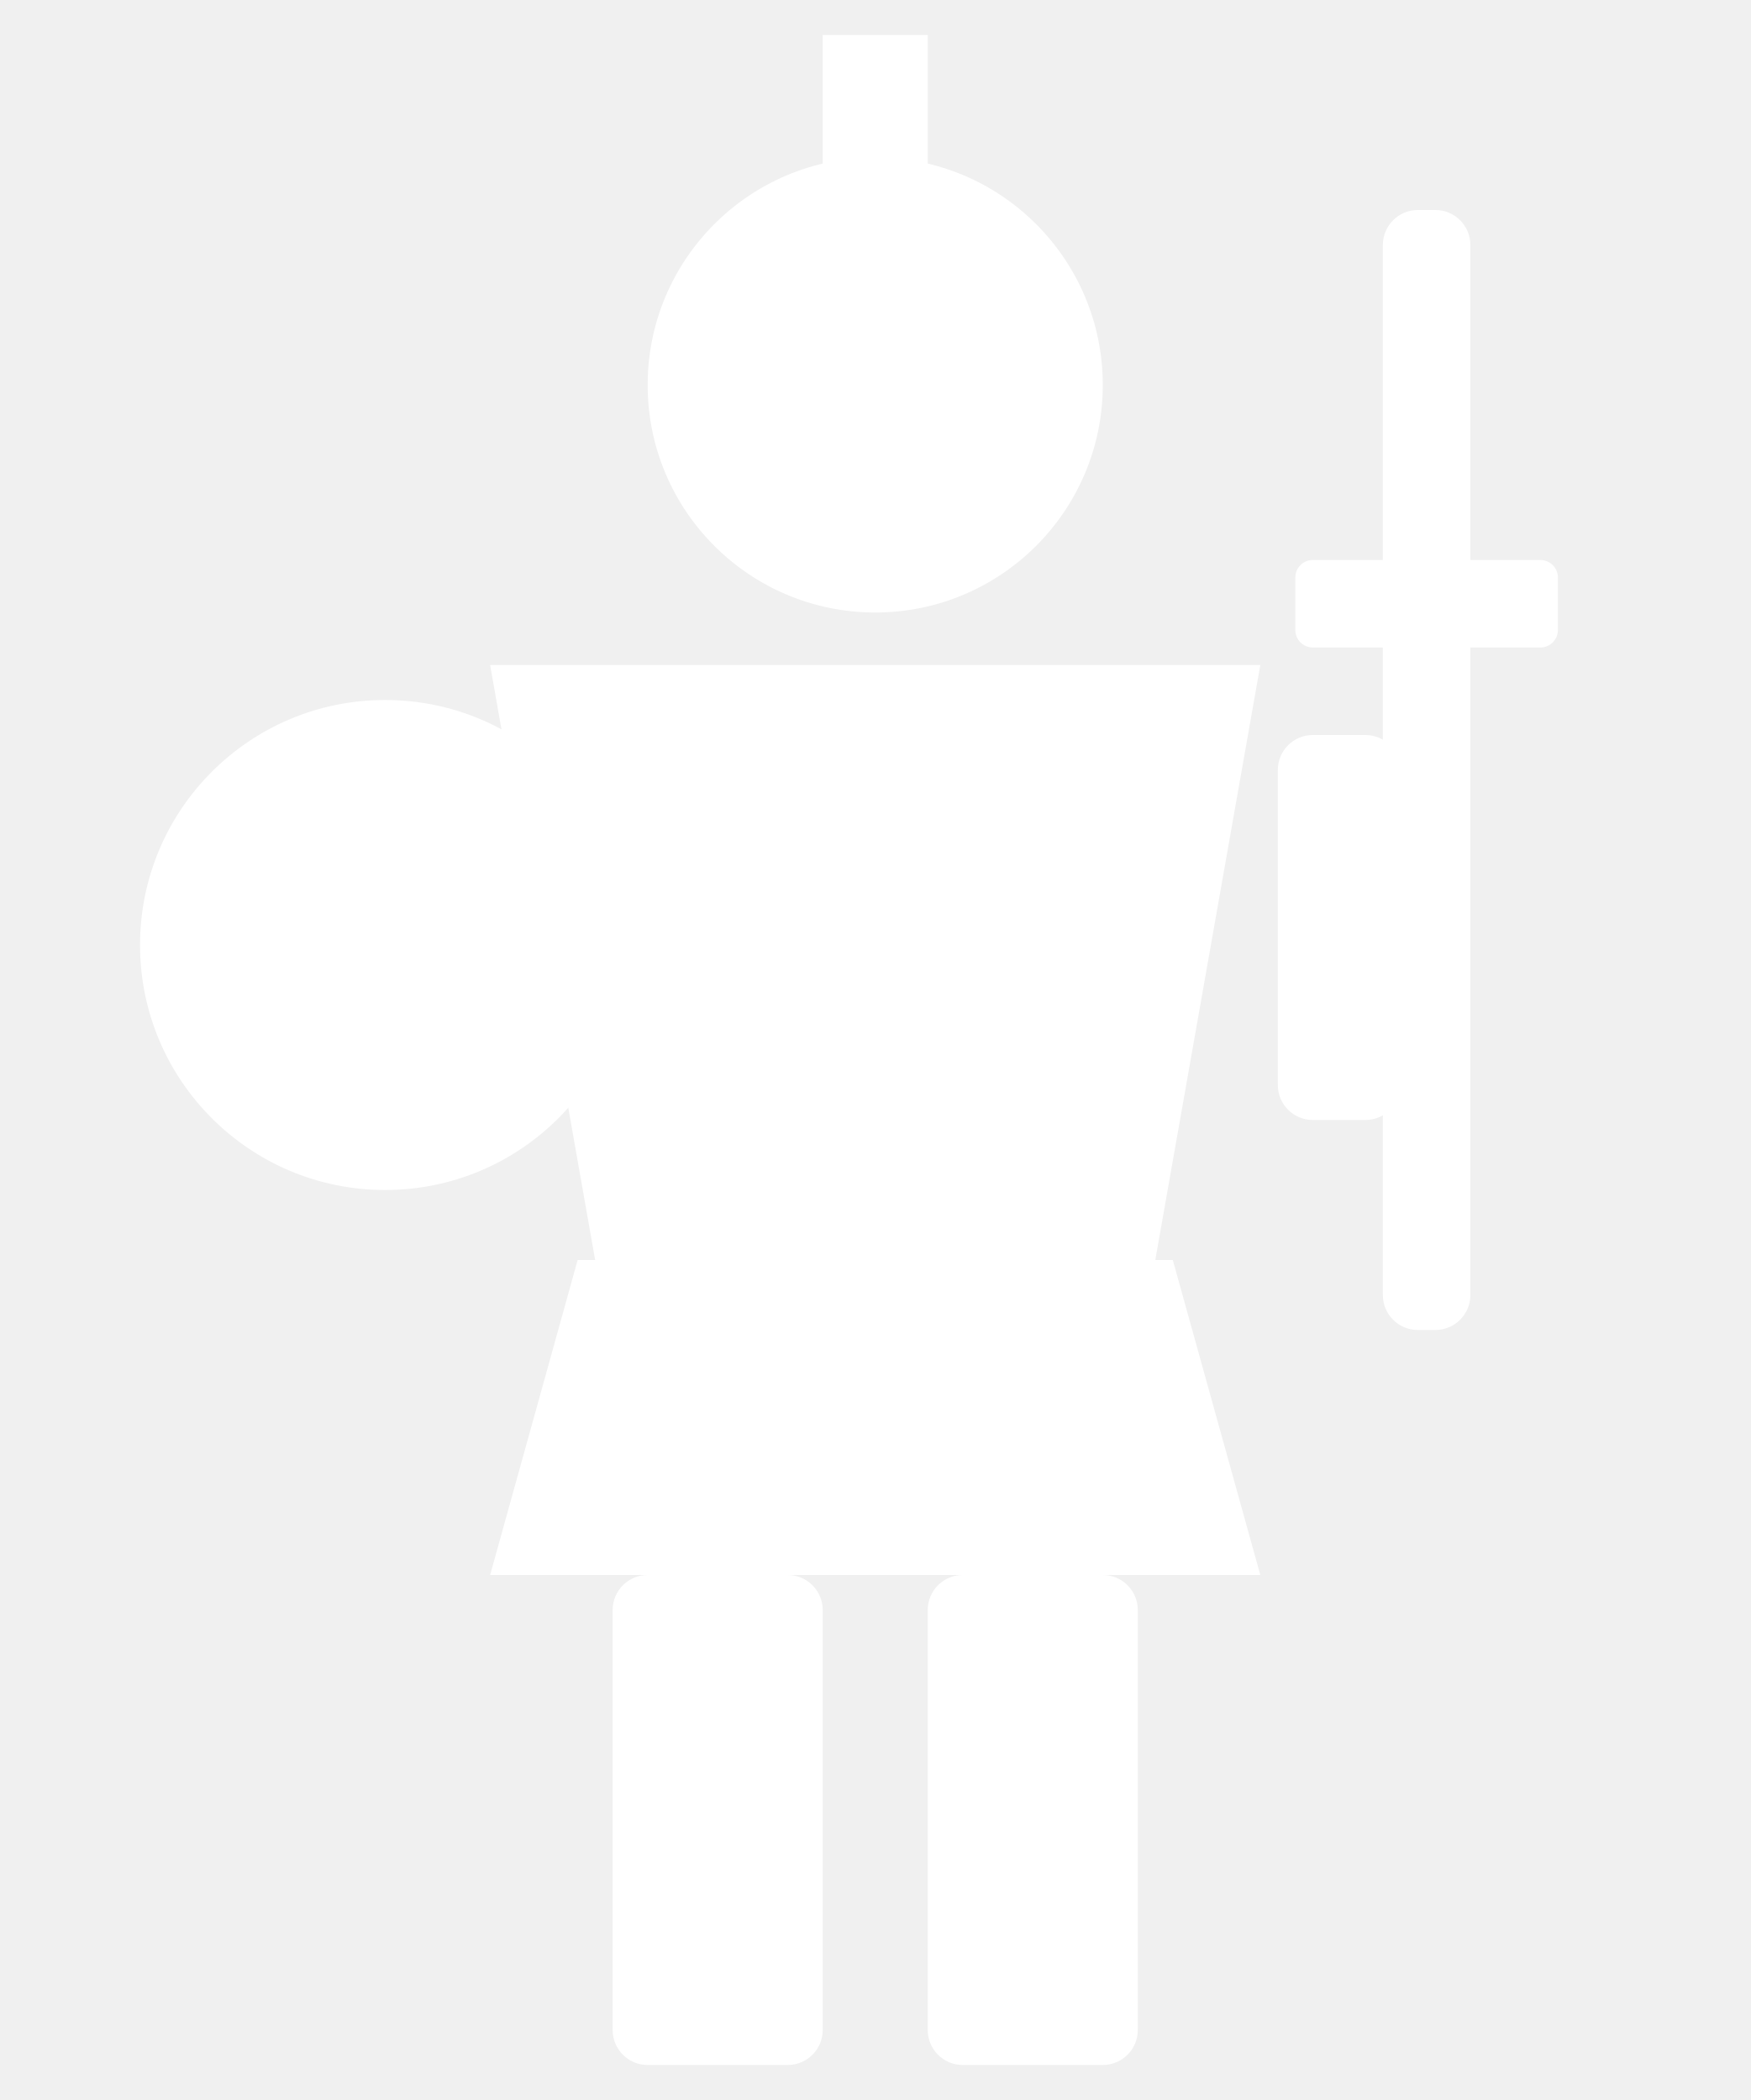
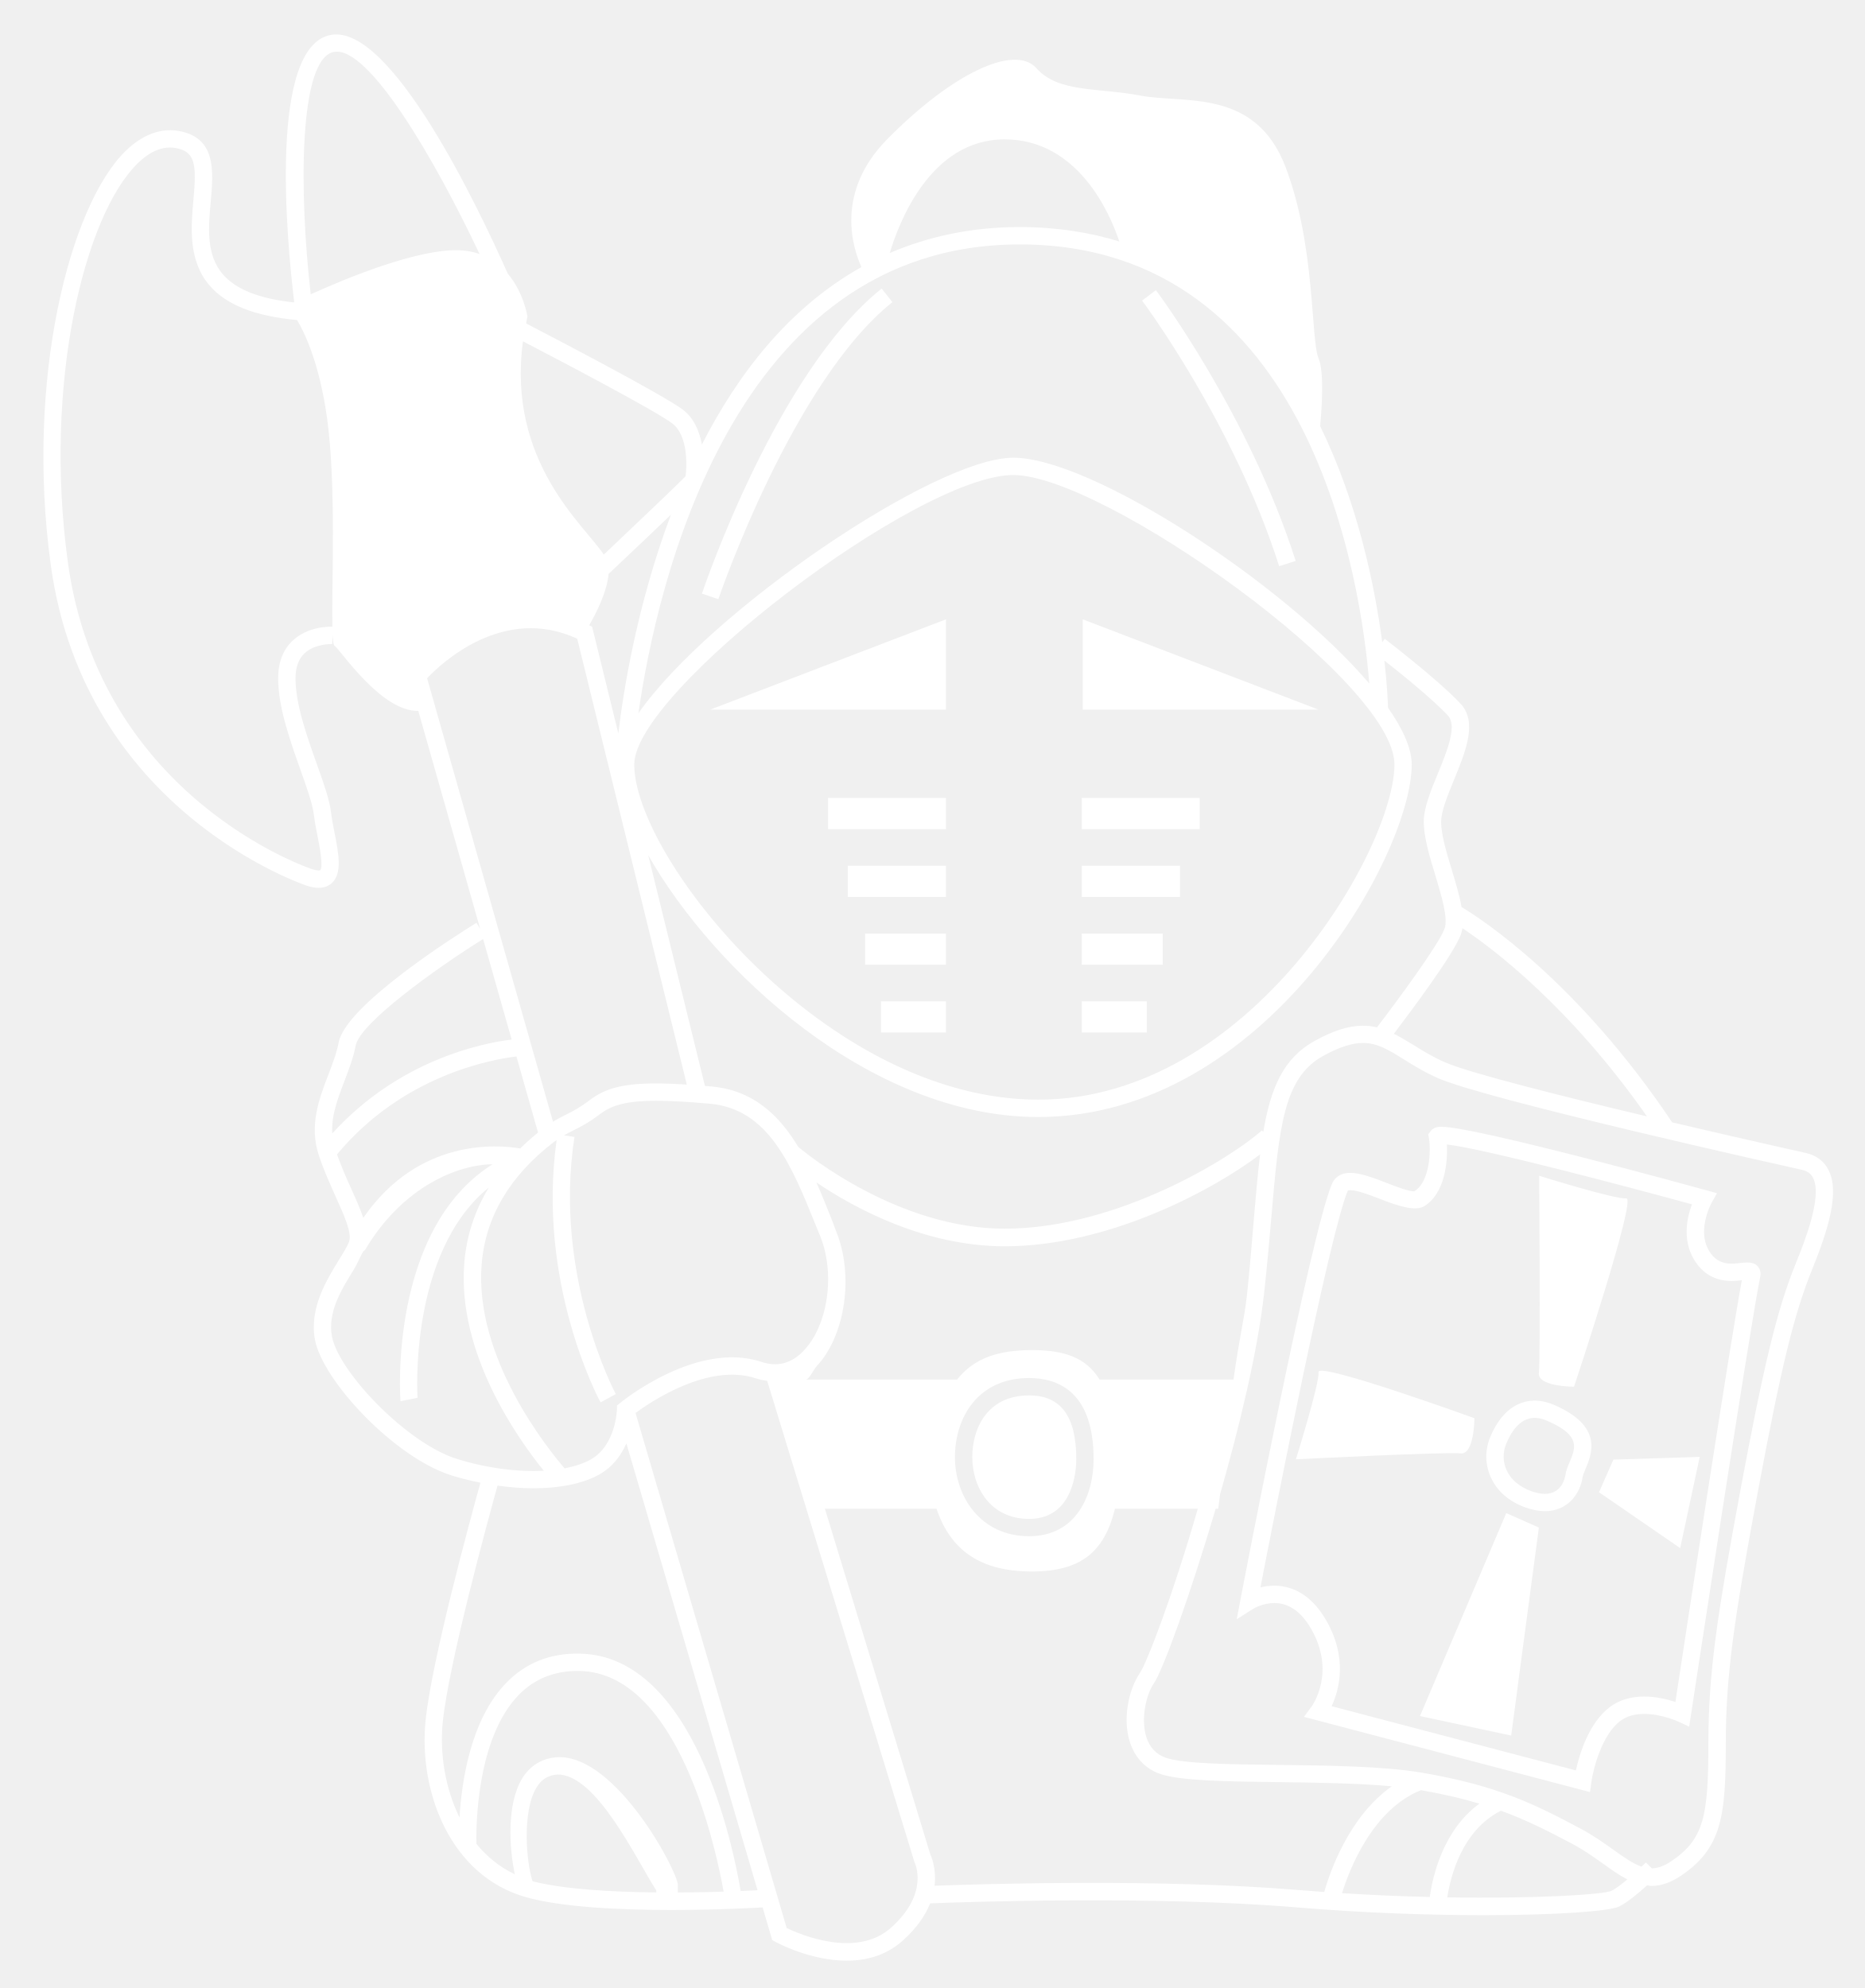
- <svg xmlns="http://www.w3.org/2000/svg" viewBox="0 0 100 120" fill="#ffffff">
-   <rect x="47" y="2" width="6" height="9" />
-   <circle cx="50" cy="22" r="13" />
-   <polygon points="28,38 72,38 66,72 34,72" />
-   <polygon points="33,72 67,72 72,90 28,90" />
-   <rect x="35" y="90" width="12" height="28" rx="2" />
-   <rect x="53" y="90" width="12" height="28" rx="2" />
-   <circle cx="22" cy="54" r="14" />
-   <rect x="73" y="42" width="7" height="22" rx="2" />
-   <rect x="79" y="12" width="5" height="64" rx="2" />
-   <rect x="74" y="32" width="15" height="5" rx="1" />
+ <svg xmlns="http://www.w3.org/2000/svg" fill="#ffffff" version="1.1" viewBox="181 168 436 465">
+   <g>
+     <path d="m402.24 333.99v-21.125l-55.16 21.125z" />
+     <path d="m434.22 333.99v-21.125l55.152 21.125z" />
+     <path d="m374.66 354.64h27.578v7.297h-27.578z" />
+     <path d="m379.27 370.5h22.969v7.297h-22.969z" />
+     <path d="m383.32 386.36h18.914v7.297h-18.914z" />
+     <path d="m387.04 402.21h15.195v7.297h-15.195z" />
+     <path d="m434 402.21h15.195v7.297h-15.195z" />
+     <path d="m434 386.36h18.914v7.297h-18.914z" />
+     <path d="m434 370.5h22.969v7.297h-22.969z" />
+     <path d="m434 354.64h27.578v7.297h-27.578z" />
+     <path d="m389.71 238.67-2.523-3.168c-24.262 19.352-41.312 69.234-42.023 71.344l3.84 1.301c0.172-0.508 17.375-50.871 40.707-69.477z" />
+     <path d="m484.02 299.2c-10.863-34.102-32.465-63.043-32.684-63.332l-3.238 2.438c0.211 0.281 21.406 28.668 32.059 62.125z" />
+     <path d="m408.39 508.83c0 6.957 4.156 14.445 13.285 14.445 10.504 0 11.035-11.637 11.035-13.969 0-10.035-3.613-14.914-11.035-14.914-9.805-0.008-13.285 7.769-13.285 14.438z" />
+     <path d="m608.6 441.59c-1.066-2.047-2.856-3.367-5.32-3.918-0.324-0.07-14.484-3.223-31.207-7.148-22.102-33.008-44.652-47.605-49.262-50.367-0.457-2.656-1.344-5.602-2.266-8.645-1.234-4.074-2.508-8.289-2.508-11.25 0-2.508 1.531-6.242 3.012-9.855 2.727-6.637 5.547-13.496 1.551-17.789-5.168-5.559-17.23-14.793-17.738-15.184l-0.598 0.781c-1.75-13.129-5.688-32.496-14.52-50.523 0.434-4.68 0.938-12.773-0.367-15.875-1.883-4.481-0.676-26.242-7.719-44.742-7.043-18.5-23.684-14.785-33.859-16.707-10.176-1.918-19.266-0.641-24.391-6.402-5.117-5.758-19.844 1.281-34.953 16.641-12.195 12.398-8.047 25.336-5.992 29.871-16.848 9.418-28.844 24.883-37.312 41.508-0.562-3.102-1.867-6.281-4.644-8.305-4.926-3.582-29.461-16.395-36.449-20.02 0.109-0.559 0.16-1.082 0.293-1.652 0 0-0.84-5.559-4.602-10.012-7.16-16.086-27.305-58.242-41.293-55.844-14.695 2.543-10.402 47.988-8.652 62.488-0.055 0.023-0.125 0.059-0.18 0.086-8.086-0.887-13.523-3.059-16.559-6.629-3.894-4.57-3.324-10.883-2.777-16.988 0.637-7.062 1.355-15.074-7.727-16.512-4.152-0.656-8.375 0.988-12.223 4.75-13.035 12.766-23.418 53.383-17.473 96.742 7.926 57.773 59.434 74.93 59.953 75.098 0.988 0.316 1.891 0.473 2.699 0.473 1.219 0 2.242-0.359 3.047-1.074 2.555-2.273 1.633-6.953 0.656-11.898-0.312-1.602-0.629-3.199-0.797-4.625-0.344-2.953-1.734-6.863-3.344-11.395-2.328-6.543-4.969-13.965-4.969-20.031 0-2.535 0.707-4.488 2.098-5.809 2.473-2.352 6.438-2.172 6.473-2.18l0.117-2.074c0.074 1.395 0.207 2.312 0.434 2.465 1.41 0.941 10.82 15.391 19.598 15.242l14.473 50.98-0.875-1.414c-5.094 3.152-30.578 19.336-32.223 27.977-0.48 2.5-1.43 4.992-2.445 7.637-2.117 5.531-4.519 11.801-2.18 18.812 1.152 3.473 2.625 6.727 3.918 9.598 1.984 4.398 3.859 8.551 3.141 10.555-0.367 1.023-1.266 2.473-2.301 4.156-2.961 4.805-7.019 11.395-5.691 18.715 1.727 9.551 18.566 27.617 31.992 31.82 2.231 0.695 4.484 1.23 6.723 1.684-2.422 8.711-11.445 41.82-12.832 55.645-1.672 16.715 5.82 36.258 23.371 41.277 8.465 2.418 22.328 3.023 34.082 3.023 11.262 0 20.586-0.555 21.371-0.598l2.004 6.836 0.238 0.805 0.734 0.402c0.488 0.266 8.219 4.418 16.688 4.418 4.484 0 9.168-1.164 13.098-4.684 3.402-3.043 5.336-6.027 6.41-8.723 8.359-0.328 52.246-1.855 85.734 0.941 15.766 1.316 31.043 1.82 43.699 1.82 17.168 0 29.52-0.934 31.711-2.023 1.977-0.988 4.594-3.195 6.539-4.957 0.332 0.035 0.645 0.141 0.988 0.141 2.277 0 4.523-0.766 6.883-2.352 9.578-6.43 10.531-13.93 10.531-30.777 0-16.117 1.891-28.973 7.566-59.43 5.352-28.695 8.402-41.195 12.555-51.445 3.656-9.07 6.664-18.184 3.867-23.531zm-42.422-12.461c-19.855-4.715-41.387-10.113-47.168-12.621-2.957-1.285-5.297-2.742-7.559-4.152-1.531-0.953-2.988-1.809-4.465-2.551 4.172-5.488 13.926-18.574 15.645-23.164 0.18-0.48 0.301-0.992 0.383-1.535 7.012 4.664 25.117 18.262 43.164 44.023zm-46.547-93.758c2.227 2.394-0.195 8.289-2.332 13.492-1.707 4.156-3.32 8.082-3.32 11.391 0 3.566 1.359 8.07 2.684 12.426 1.438 4.762 3.074 10.152 2.176 12.539-1.461 3.894-11.098 16.922-15.801 23.078-1.027-0.242-2.106-0.379-3.266-0.379-3.359 0-6.984 1.148-11.402 3.606-7.203 4.016-10.195 10.953-11.93 21.234l-0.324-0.359c-6.758 6.141-33.559 22.992-60.176 22.992-24.738 0-46.074-17.301-48.238-19.113-4.57-7.57-10.656-13.316-20.453-14.16-0.48-0.039-0.922-0.074-1.387-0.109l-13.266-53.984c15.129 26.652 51.75 61.25 91.219 61.25 53.035 0 87.344-61.27 87.344-82.469 0-3.727-2.062-8.281-5.535-13.262-0.039-1.258-0.215-5.269-0.852-11.035 3.836 3.008 11.262 8.996 14.859 12.863zm-50.148 155.31h-31.328c-3.125-5.039-8.02-6.887-15.793-6.887-7.836 0-13.559 1.848-17.516 6.887h-35.457c0.918 0 1.797-2.273 2.625-3.152 6.727-7.188 8.715-21.297 4.535-31.523l-1.078-2.875c-1.145-2.832-2.301-5.793-3.543-8.555 8.926 6.027 25.352 14.934 44.031 14.934 24.488 0 48.992-13.324 59.742-21.496-0.527 4.324-0.945 9.117-1.406 14.453-0.457 5.336-0.973 12.133-1.684 18.594-0.641 5.731-1.738 9.547-3.129 19.621zm-32.723 18.617c0 8.312-3.949 18.027-15.09 18.027-11.383 0-17.336-9.305-17.336-18.5 0-9.211 5.359-18.5 17.336-18.5 6.883 0 15.09 3.293 15.09 18.973zm-110.74-13.129-0.719 0.594-0.02 0.934c0 0.086-0.25 8.418-6.16 11.703-1.656 0.922-3.727 1.602-6.082 2.051-3.769-4.367-21.211-25.887-19.387-47.828 0.91-10.973 6.543-20.531 16.738-28.395 0.277-0.211 0.535-0.387 0.789-0.57-4.644 33.23 9.652 60.215 10.273 61.363l3.566-1.934c-0.145-0.273-14.699-27.641-9.668-60.156l-2.449-0.379c0.711-0.402 1.406-0.754 2.152-1.129 1.734-0.867 3.691-1.855 6.289-3.844 2.793-2.141 6.394-3.102 13.105-3.102 3.309 0 7.375 0.23 12.473 0.676 13.836 1.195 19.156 14.344 24.793 28.266l1.082 2.66c3.578 8.73 1.895 20.738-3.738 26.758-2.856 3.059-6.207 3.981-9.965 2.715-14.988-4.984-32.348 9.012-33.074 9.617zm181.1-149.37c0 19.547-33.633 78.414-83.289 78.414-49.57 0-94.5-56.453-94.5-78.414 0-17.078 66.281-67.691 88.648-67.691 21.074 0 89.141 48.34 89.141 67.691zm-91.188-146.2c17.324 0 24.738 17.559 26.844 23.879-6.977-2.125-14.68-3.367-23.293-3.367-11.473 0-21.52 2.258-30.395 6.074 2.059-6.914 9.43-26.586 26.844-26.586zm3.555 24.57c68.52 0 79.895 79.777 81.75 102.71-20.043-23.523-65.012-52.82-83.254-52.82-18.383 0-71.137 36.047-87.672 59.773 4.195-29.402 21.879-109.66 89.176-109.66zm-93.875 114.39-5.91-24.051-0.223-0.91-0.684-0.344c1.516-2.621 4.172-7.727 4.523-11.996 6.777-6.402 11.426-10.828 14.602-13.871-7.992 21.18-11.172 41.551-12.309 51.172zm12.5-72.613c4.086 2.973 3.461 10.926 3.215 12.465-1.719 1.789-11.387 10.992-19.121 18.312-4.539-6.898-22.668-21.664-18.902-49.891 8.07 4.199 30.387 15.898 34.809 19.113zm-88.672 50.91c-2.246 2.117-3.387 5.074-3.387 8.777 0 6.766 2.766 14.535 5.203 21.391 1.465 4.121 2.848 8.012 3.141 10.504 0.176 1.527 0.508 3.231 0.848 4.938 0.438 2.215 1.461 7.422 0.625 8.09-0.07 0.055-0.586 0.16-1.812-0.23-0.492-0.156-49.602-16.52-57.184-71.789-5.773-42.109 3.961-81.215 16.293-93.297 2.926-2.871 5.863-4.098 8.746-3.641 4.875 0.77 5.059 3.945 4.324 12.141-0.562 6.289-1.27 14.113 3.727 19.98 3.906 4.586 10.652 7.234 20.52 8.137 2.191 3.738 5.324 10.879 7.008 22.957 2.172 15.617 1.055 39.09 1.234 48.773-0.871-0.027-5.789-0.031-9.285 3.269zm4.231-81.02c-2.754-23.91-2.84-55.258 5.465-56.699 8.086-1.422 23.52 25.059 34.012 47.266-1.305-0.449-2.746-0.754-4.359-0.848-9.598-0.559-26.414 6.352-35.117 10.281zm62.324 80.559 25.629 104.29c-12.711-0.805-18.199 0.176-22.762 3.672-2.293 1.758-3.996 2.609-5.637 3.438-0.926 0.465-1.879 0.957-2.898 1.57l-29.441-103.72c3.293-3.484 17.82-17.234 35.109-9.25zm-54.453 103.5c1.027-2.691 2.098-5.473 2.641-8.328 1.004-5.25 18.559-17.898 29.801-24.93l6.676 23.512c-6.84 0.848-26.312 4.742-41.957 21.98-0.238-4.156 1.258-8.109 2.84-12.234zm-1.723 17.129c15.371-18.516 36.18-22.227 41.961-22.91l5.055 17.793c-1.492 1.203-2.883 2.453-4.18 3.727-4.758-0.836-23.633-2.719-36.691 16.234-0.676-2.023-1.656-4.238-2.766-6.691-1.129-2.469-2.348-5.258-3.379-8.152zm-1.195 42.531c-1.047-5.793 2.394-11.18 5.16-15.664 1.086-1.77 2.008-4.445 2.539-4.445h0.004c8.906-15.113 22.035-20.062 29.867-20.117-24.383 15.332-21.602 54.996-21.527 55.41l3.988-0.777c-0.055-0.371-2.106-33.973 16.676-49.211-3.273 5.391-5.215 11.238-5.738 17.559-1.758 21.234 12.555 41.273 18.59 48.699-6.141 0.332-13.418-0.605-20.355-2.777-11.801-3.691-27.727-20.496-29.203-28.676zm33.785 118.71c-0.074-3.961 0.02-24.625 9.879-34.789 3.723-3.84 8.516-5.734 14.219-5.633 23.09 0.398 31.938 41.523 33.73 51.617-3.109 0.102-5.664 0.176-10.699 0.191v-1.723c0-3.117-14.316-30.289-27.977-29.922-3.594 0.145-6.594 1.895-8.488 5.059-3.602 6.027-2.973 16.234-1.672 22.328-3.539-1.672-6.566-4.133-8.992-7.129zm14.035-13.117c1.188-1.988 2.848-2.996 5.066-3.082 0.086-0.004-0.207-0.012-0.121-0.012 9.055 0 18.062 19.176 23.102 27.145v0.441c-10.078-0.086-21.52-0.695-28.934-2.606-1.422-4.164-2.539-16.16 0.887-21.887zm47.773 24.168c-1.648-9.848-10.664-55.055-37.645-55.523-6.949-0.156-12.672 2.191-17.207 6.871-8.266 8.523-10.395 22.883-10.891 31.465-3.367-6.852-4.66-14.977-3.93-22.293 1.352-13.516 10.602-47.375 12.812-55.348 2.852 0.398 5.656 0.629 8.316 0.629 6.137 0 11.582-1.062 15.402-3.184 3.266-1.812 5.231-4.613 6.422-7.32l30.668 104.52c-0.812 0.047-2.16 0.117-3.949 0.188zm35.18 8.57c-8.07 7.234-21.195 1.637-24.41 0.098l-35.352-120.48c3.762-2.777 17.16-11.758 28.156-8.098 0.887 0.297 1.77 0.469 2.641 0.59l34.422 112.53c0.152 0.281 3.551 7.301-5.457 15.367zm10.172-9.801c0.5-4.227-0.941-7.266-0.977-7.289l-24.668-80.891h26.098c3.43 10.078 10.656 14.672 22.332 14.672 11.406 0 16.949-4.594 19.398-14.672h19.375c-5.805 20.152-11.871 35.992-13.609 38.531-2.449 3.582-4.074 10.496-2.262 16.07 1.164 3.586 3.578 6.172 6.973 7.379 4.641 1.656 15.348 1.809 27.746 1.961 8.836 0.105 18.57 0.242 26.527 0.977-10.027 7.062-14.484 20.086-15.805 24.719-2.023-0.141-4.055-0.293-6.109-0.465-32.352-2.699-74.215-1.398-85.02-0.992zm113.76-22.359c5.305 0.918 9.734 1.984 13.66 3.152-8.605 6.281-10.984 17.246-11.602 21.836-6.445-0.156-13.34-0.441-20.52-0.891 1.719-5.562 7.109-19.559 18.461-24.098zm44.539 23.559c-1.996 0.848-17.316 1.859-38.391 1.516 0.715-4.707 3.359-15.66 12.551-20.262 6.277 2.281 11.289 4.891 16.652 7.727 2.766 1.461 5.168 3.18 7.297 4.699 1.953 1.402 3.773 2.691 5.617 3.633-1.359 1.137-2.727 2.184-3.727 2.688zm43.094-146.71c-4.273 10.531-7.379 23.215-12.785 52.219-5.727 30.73-7.637 43.734-7.637 60.176 0 16.957-1.09 22.277-8.73 27.414-1.617 1.082-3.082 1.605-4.488 1.637l-1.391-1.391c-0.25 0.25-0.613 0.598-1.012 0.984-2.012-0.691-4.109-2.172-6.59-3.945-2.227-1.594-4.746-3.394-7.758-4.988-10.121-5.352-18.863-9.969-37.152-13.062-8.926-1.508-21.926-1.664-33.398-1.797-11.531-0.141-22.426-0.266-26.43-1.699-2.195-0.785-3.707-2.394-4.481-4.777-1.34-4.133-0.137-9.855 1.754-12.621 2.148-3.125 8.504-20.668 14.441-40.82h0.59l0.469-3.477c4.613-16.133 8.793-33.543 10.273-46.949 0.715-6.5 1.23-12.367 1.691-17.73 1.812-21.02 2.816-32.57 12.027-37.715 3.738-2.082 6.82-3.082 9.426-3.082 3.379 0 6.09 1.691 9.531 3.836 2.277 1.414 4.852 3.023 8.086 4.43 11.699 5.09 82.016 20.742 84.996 21.402 1.273 0.289 2.106 0.875 2.613 1.844 2.309 4.418-2.148 15.418-4.047 20.113z" />
+     <path d="m544.34 496.57c-6.242-2.648-11.848 0.273-14.832 7.598-1.246 3.059-1.199 6.375 0.125 9.336 1.02 2.281 3.266 5.359 8.16 7.109 1.582 0.562 3.098 0.855 4.504 0.855 5.297 0 8.246-3.996 8.828-7.949 0.066-0.441 0.363-1.152 0.676-1.91 1.484-3.516 4.242-10.066-7.461-15.039zm3.731 13.473c-0.418 0.992-0.812 1.934-0.953 2.891-0.105 0.75-0.855 4.484-4.816 4.484-0.938 0-1.988-0.211-3.141-0.621-2.812-1.008-4.828-2.715-5.824-4.949-0.871-1.945-0.898-4.133-0.074-6.152 0.922-2.262 3.004-6.055 6.609-6.055 0.891 0 1.859 0.223 2.887 0.656 7.981 3.398 6.746 6.336 5.312 9.746z" />
+     <path d="m549.12 492.36s14.762-44.34 12.227-44.055c-2.535 0.289-20.383-5.285-20.383-5.285s0.328 42.844-0.066 46.09c-0.395 3.25 8.223 3.25 8.223 3.25z" />
+     <path d="m522.57 507.95c3.25 0.395 3.25-8.223 3.25-8.223s-36.742-13.316-36.457-10.781c0.289 2.535-5.285 20.383-5.285 20.383 0 0.004 35.242-1.77 38.492-1.379z" />
+     <path d="m513.09 569.39 21.332 4.559 6.473-48.652-7.625-3.371z" />
+     <path d="m554.96 517.04 18.988 13.07 4.562-21.336-20.18 0.637z" />
+     <path d="m588.14 463.4c-0.637 0.074-1.375 0.168-2.168 0.168-2.133 0-3.617-0.715-4.828-2.328-3.691-4.926 0.102-11.805 0.141-11.879l1.27-2.266-2.5-0.691c-2.195-0.605-53.953-14.848-61.934-14.848-0.508 0-1.691 0-2.453 0.906l-0.645 0.863 0.168 0.934c0.484 2.746 0.25 10.207-3.445 12.395-1.379 0-4.055-1.039-6.41-1.949-3.012-1.164-6.133-2.367-8.535-2.367-2.781 0-3.875 1.586-4.281 2.535-5.043 11.824-20.746 93.789-21.41 97.277l-0.875 4.59 3.949-2.492c0.023-0.012 2.125-1.293 4.836-1.293 3.402 0 6.293 2.019 8.594 6.004 5.856 10.133 0.359 17.891 0.125 18.211l-1.789 2.41 66.906 17.594 0.309-2.266c0.395-2.875 2.371-11.07 6.801-14.395 1.438-1.078 3.305-1.621 5.559-1.621 4.121 0 8.035 1.812 8.07 1.832l2.457 1.152 0.406-2.684c0.141-0.902 13.707-90.297 16.203-102.52 0.238-1.176-0.145-1.949-0.508-2.394-0.762-0.941-1.875-1.117-4.012-0.875zm-15.309 102.69c-1.84-0.598-4.5-1.266-7.309-1.266-3.148 0-5.84 0.82-7.992 2.434-4.984 3.738-7.16 11.125-7.977 14.852l-57.133-15.023c1.75-3.727 3.856-11.246-1.305-20.156-3.836-6.641-8.699-8.035-12.102-8.035-1.18 0-2.277 0.168-3.231 0.402 3.16-16.324 16.168-82.77 20.441-92.828 0.039-0.02 0.211-0.082 0.574-0.082 1.652 0 4.527 1.113 7.074 2.098 4.262 1.641 8.148 2.941 10.297 1.594 4.816-3.055 5.41-10.379 5.223-14.379 8.629 0.973 41.953 9.793 57.309 13.992-1.195 3.18-2.519 9.023 1.195 13.98 1.969 2.621 4.684 3.949 8.07 3.949 0.871 0 1.688-0.086 2.402-0.168-2.859 15.406-13.359 84.316-15.539 98.637z" />
+   </g>
</svg>
